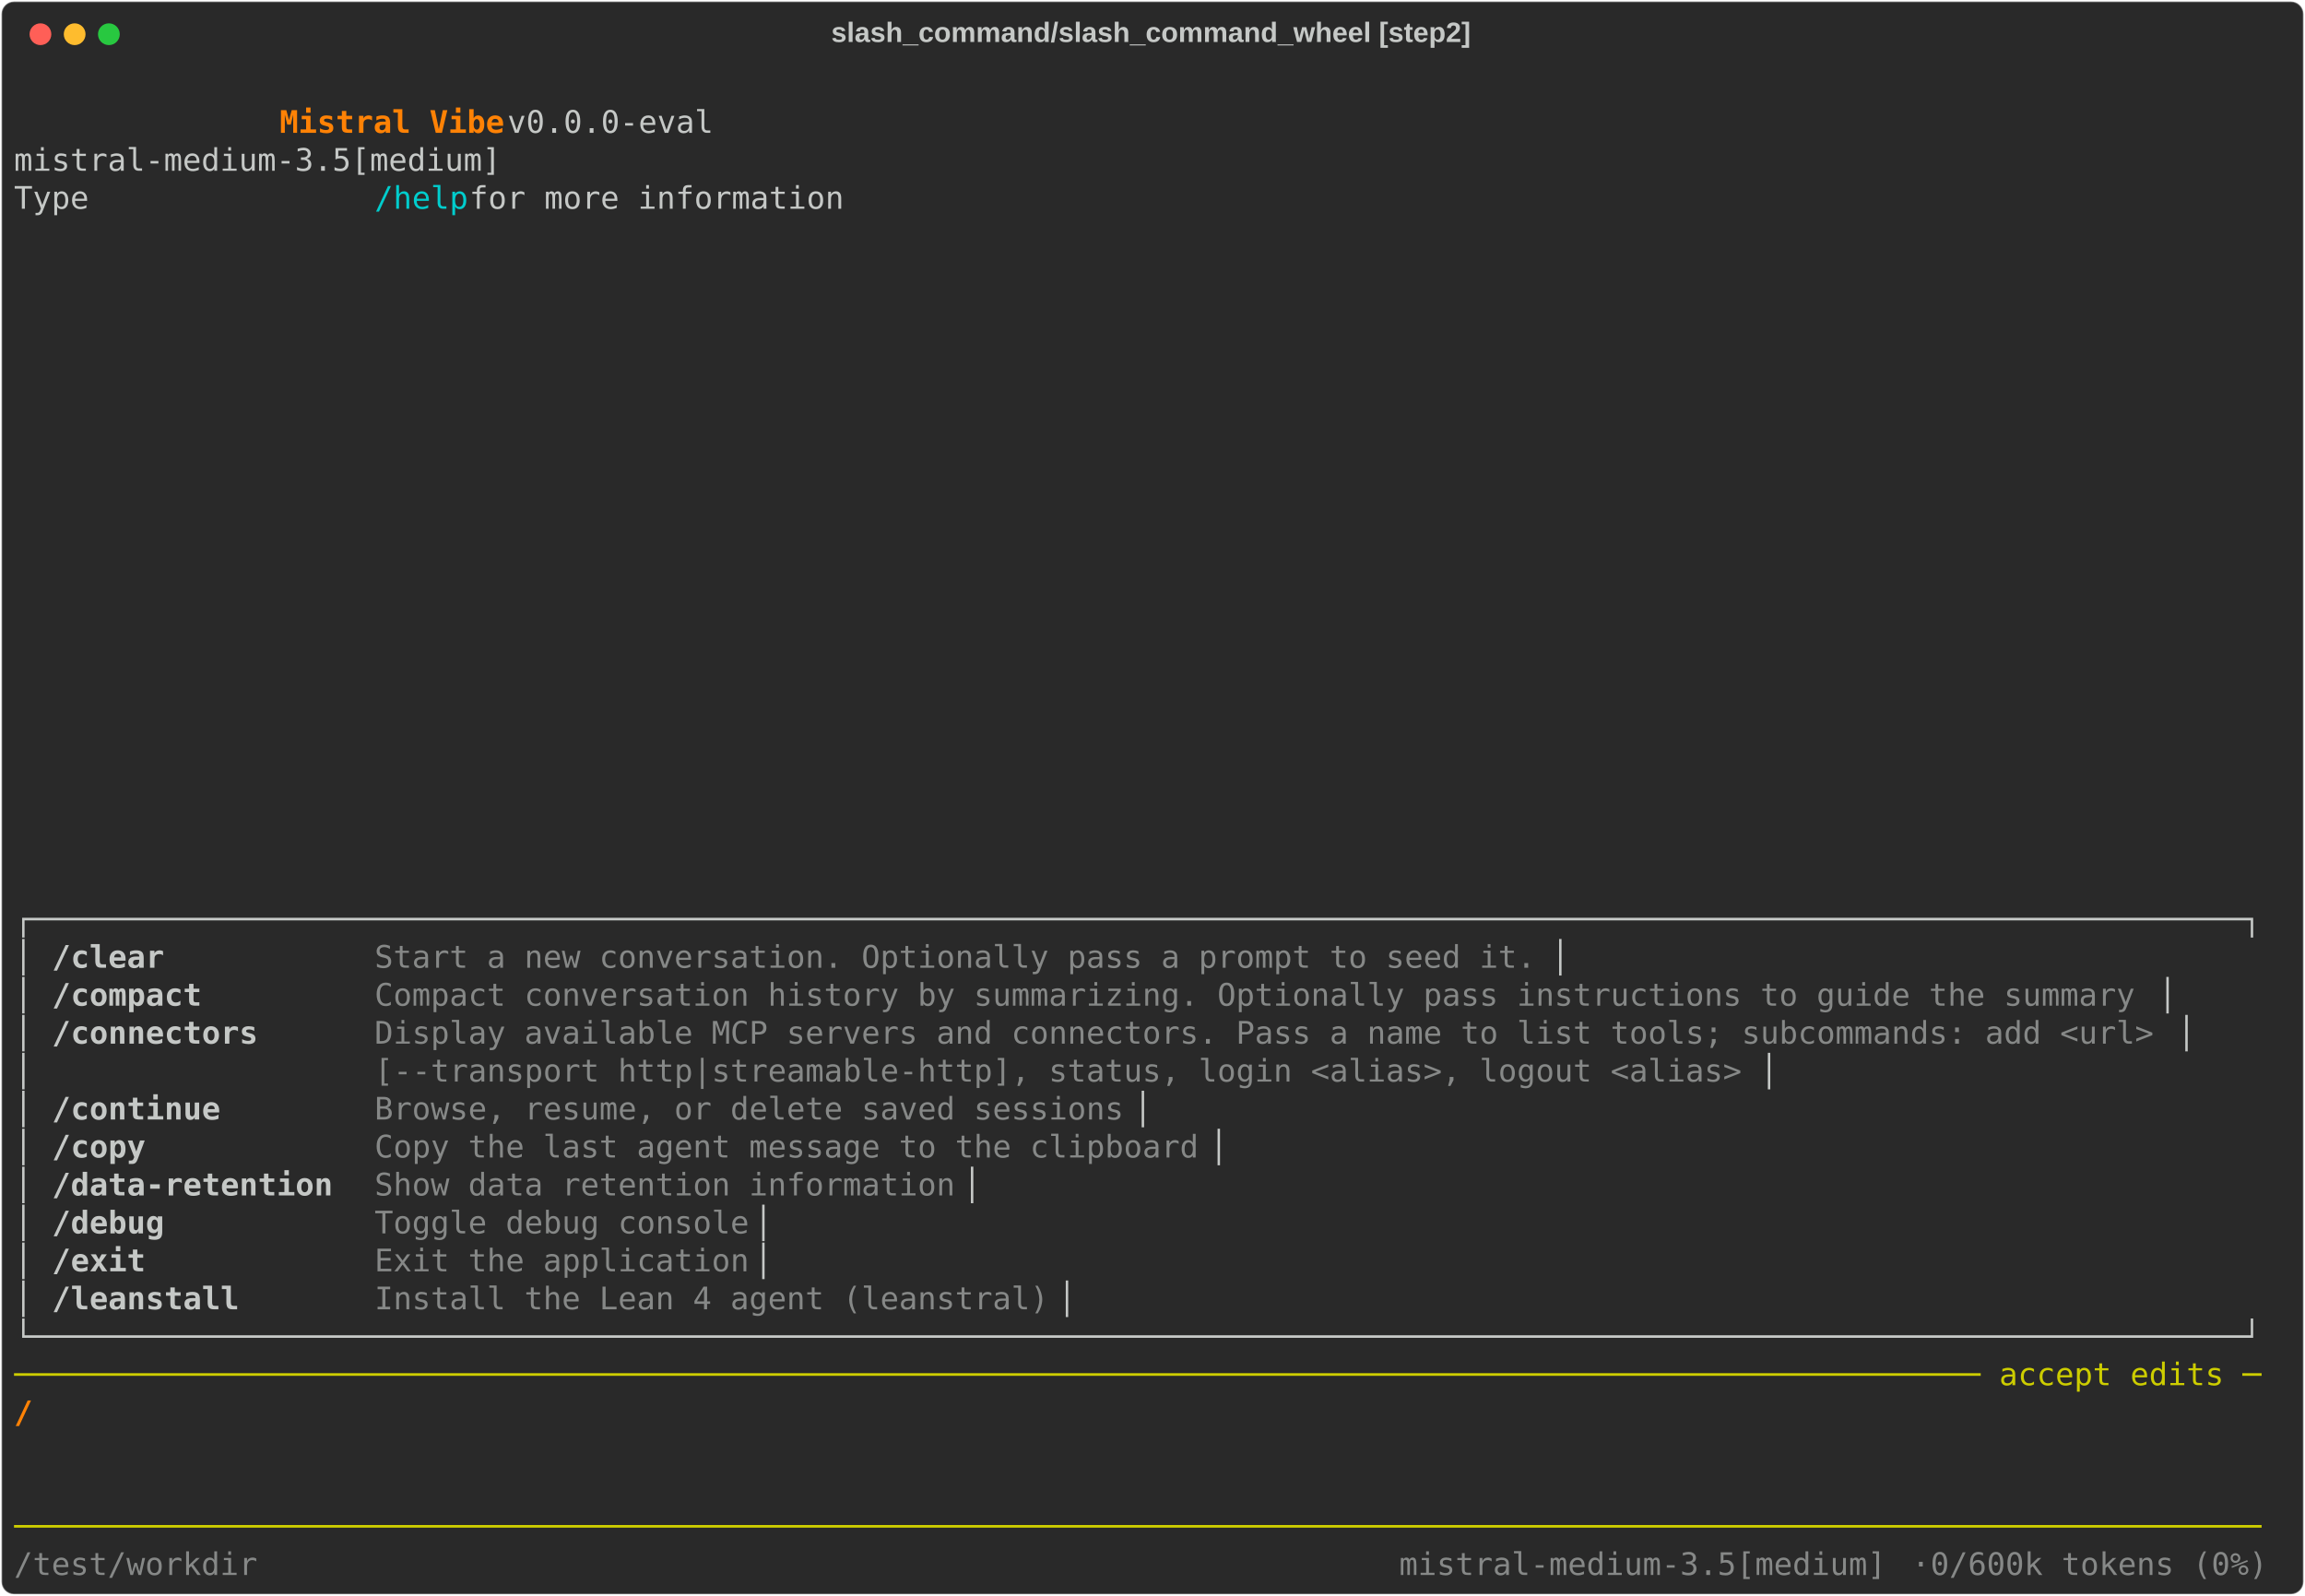
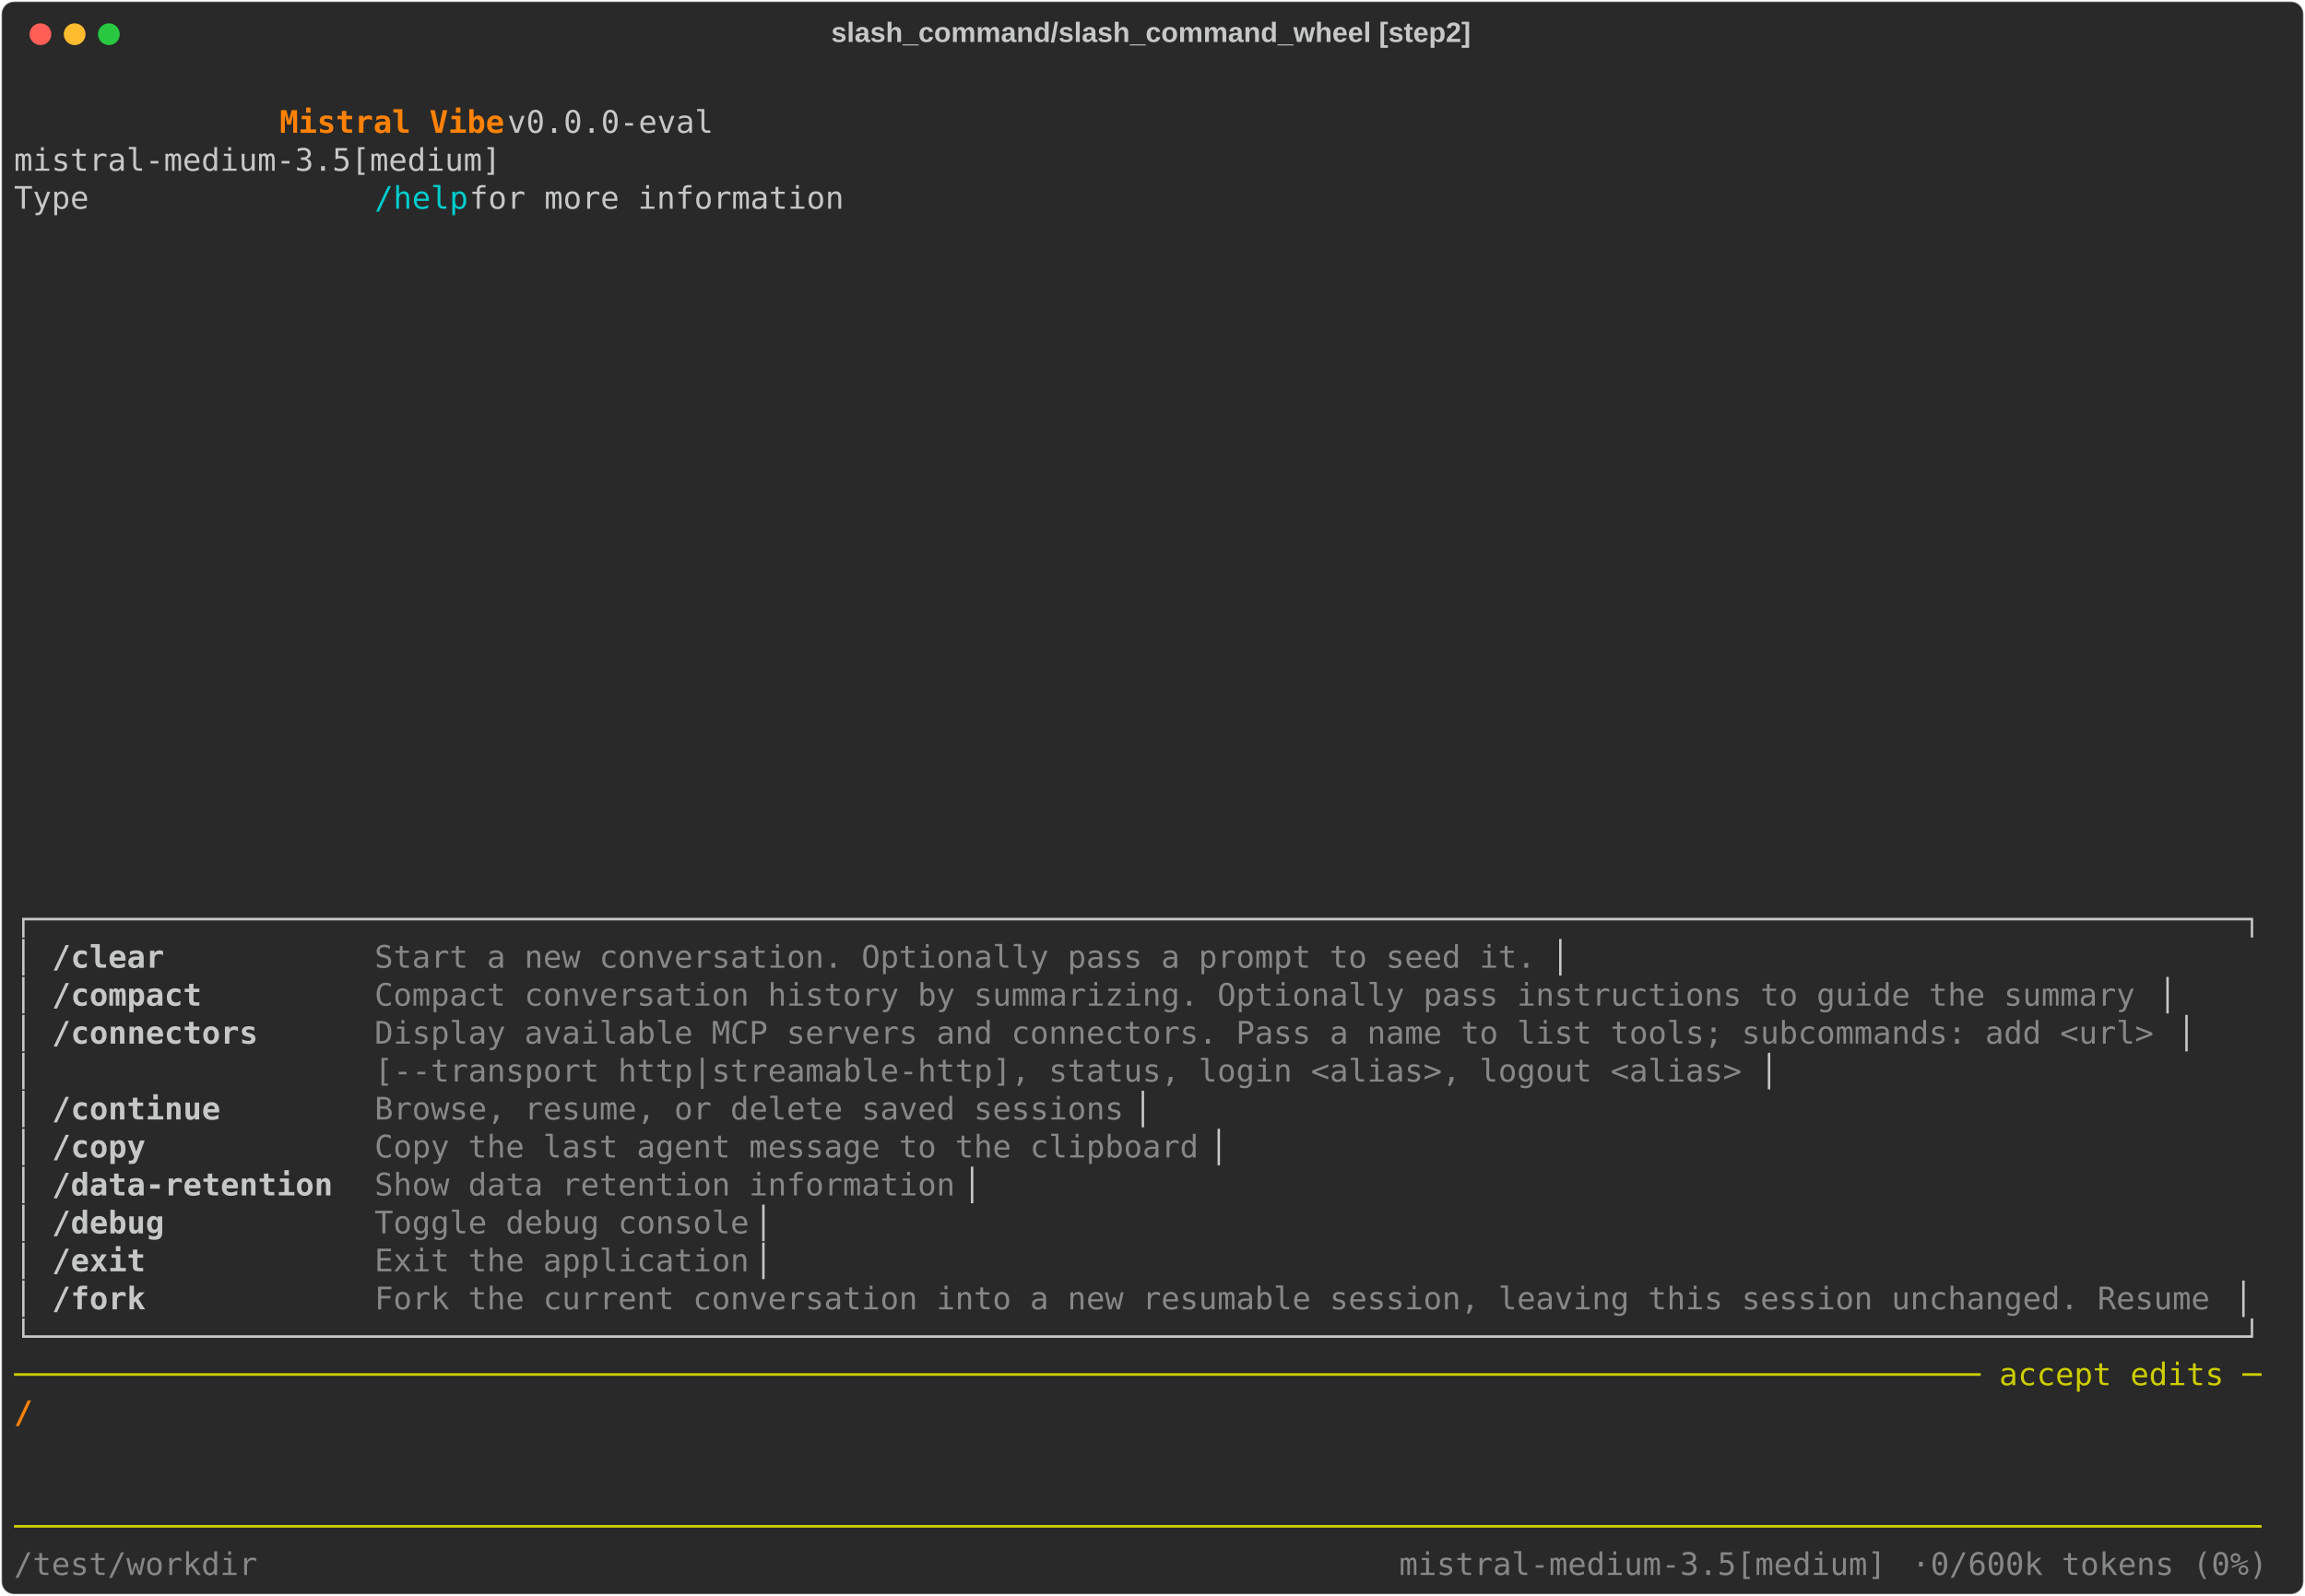
<svg xmlns="http://www.w3.org/2000/svg" class="rich-terminal" viewBox="0 0 1482 1026.0">
  <style>

    @font-face {
        font-family: "Fira Code";
        src: local("FiraCode-Regular"),
                url("https://cdnjs.cloudflare.com/ajax/libs/firacode/6.2.0/woff2/FiraCode-Regular.woff2") format("woff2"),
                url("https://cdnjs.cloudflare.com/ajax/libs/firacode/6.2.0/woff/FiraCode-Regular.woff") format("woff");
        font-style: normal;
        font-weight: 400;
    }
    @font-face {
        font-family: "Fira Code";
        src: local("FiraCode-Bold"),
                url("https://cdnjs.cloudflare.com/ajax/libs/firacode/6.2.0/woff2/FiraCode-Bold.woff2") format("woff2"),
                url("https://cdnjs.cloudflare.com/ajax/libs/firacode/6.2.0/woff/FiraCode-Bold.woff") format("woff");
        font-style: bold;
        font-weight: 700;
    }

    .vibe-matrix {
        font-family: Fira Code, monospace;
        font-size: 20px;
        line-height: 24.4px;
        font-variant-east-asian: full-width;
    }

    .vibe-title {
        font-size: 18px;
        font-weight: bold;
        font-family: arial;
    }

    .vibe-r1 { fill: #c5c8c6 }
.vibe-r2 { fill: #ff8205;font-weight: bold }
.vibe-r3 { fill: #00cdcd }
.vibe-r4 { fill: #c5c8c6;font-weight: bold }
.vibe-r5 { fill: #868887 }
.vibe-r6 { fill: #cdcd00 }
.vibe-r7 { fill: #000000 }
    </style>
  <defs>
    <clipPath id="vibe-clip-terminal">
      <rect x="0" y="0" width="1463.0" height="975.0" />
    </clipPath>
    <clipPath id="vibe-line-0">
      <rect x="0" y="1.5" width="1464" height="24.65" />
    </clipPath>
    <clipPath id="vibe-line-1">
      <rect x="0" y="25.9" width="1464" height="24.65" />
    </clipPath>
    <clipPath id="vibe-line-2">
      <rect x="0" y="50.3" width="1464" height="24.65" />
    </clipPath>
    <clipPath id="vibe-line-3">
      <rect x="0" y="74.7" width="1464" height="24.65" />
    </clipPath>
    <clipPath id="vibe-line-4">
      <rect x="0" y="99.1" width="1464" height="24.65" />
    </clipPath>
    <clipPath id="vibe-line-5">
      <rect x="0" y="123.5" width="1464" height="24.65" />
    </clipPath>
    <clipPath id="vibe-line-6">
      <rect x="0" y="147.9" width="1464" height="24.65" />
    </clipPath>
    <clipPath id="vibe-line-7">
      <rect x="0" y="172.3" width="1464" height="24.65" />
    </clipPath>
    <clipPath id="vibe-line-8">
      <rect x="0" y="196.7" width="1464" height="24.65" />
    </clipPath>
    <clipPath id="vibe-line-9">
      <rect x="0" y="221.1" width="1464" height="24.65" />
    </clipPath>
    <clipPath id="vibe-line-10">
      <rect x="0" y="245.5" width="1464" height="24.65" />
    </clipPath>
    <clipPath id="vibe-line-11">
      <rect x="0" y="269.9" width="1464" height="24.65" />
    </clipPath>
    <clipPath id="vibe-line-12">
      <rect x="0" y="294.3" width="1464" height="24.65" />
    </clipPath>
    <clipPath id="vibe-line-13">
      <rect x="0" y="318.7" width="1464" height="24.65" />
    </clipPath>
    <clipPath id="vibe-line-14">
      <rect x="0" y="343.1" width="1464" height="24.65" />
    </clipPath>
    <clipPath id="vibe-line-15">
      <rect x="0" y="367.5" width="1464" height="24.65" />
    </clipPath>
    <clipPath id="vibe-line-16">
      <rect x="0" y="391.9" width="1464" height="24.65" />
    </clipPath>
    <clipPath id="vibe-line-17">
      <rect x="0" y="416.3" width="1464" height="24.65" />
    </clipPath>
    <clipPath id="vibe-line-18">
      <rect x="0" y="440.7" width="1464" height="24.65" />
    </clipPath>
    <clipPath id="vibe-line-19">
      <rect x="0" y="465.1" width="1464" height="24.65" />
    </clipPath>
    <clipPath id="vibe-line-20">
      <rect x="0" y="489.5" width="1464" height="24.65" />
    </clipPath>
    <clipPath id="vibe-line-21">
      <rect x="0" y="513.9" width="1464" height="24.65" />
    </clipPath>
    <clipPath id="vibe-line-22">
      <rect x="0" y="538.3" width="1464" height="24.65" />
    </clipPath>
    <clipPath id="vibe-line-23">
      <rect x="0" y="562.7" width="1464" height="24.65" />
    </clipPath>
    <clipPath id="vibe-line-24">
      <rect x="0" y="587.1" width="1464" height="24.65" />
    </clipPath>
    <clipPath id="vibe-line-25">
      <rect x="0" y="611.5" width="1464" height="24.65" />
    </clipPath>
    <clipPath id="vibe-line-26">
      <rect x="0" y="635.9" width="1464" height="24.65" />
    </clipPath>
    <clipPath id="vibe-line-27">
      <rect x="0" y="660.3" width="1464" height="24.65" />
    </clipPath>
    <clipPath id="vibe-line-28">
      <rect x="0" y="684.7" width="1464" height="24.65" />
    </clipPath>
    <clipPath id="vibe-line-29">
      <rect x="0" y="709.1" width="1464" height="24.65" />
    </clipPath>
    <clipPath id="vibe-line-30">
      <rect x="0" y="733.5" width="1464" height="24.65" />
    </clipPath>
    <clipPath id="vibe-line-31">
      <rect x="0" y="757.9" width="1464" height="24.65" />
    </clipPath>
    <clipPath id="vibe-line-32">
      <rect x="0" y="782.3" width="1464" height="24.65" />
    </clipPath>
    <clipPath id="vibe-line-33">
      <rect x="0" y="806.7" width="1464" height="24.65" />
    </clipPath>
    <clipPath id="vibe-line-34">
      <rect x="0" y="831.1" width="1464" height="24.65" />
    </clipPath>
    <clipPath id="vibe-line-35">
      <rect x="0" y="855.5" width="1464" height="24.65" />
    </clipPath>
    <clipPath id="vibe-line-36">
      <rect x="0" y="879.9" width="1464" height="24.65" />
    </clipPath>
    <clipPath id="vibe-line-37">
      <rect x="0" y="904.3" width="1464" height="24.65" />
    </clipPath>
    <clipPath id="vibe-line-38">
      <rect x="0" y="928.7" width="1464" height="24.65" />
    </clipPath>
  </defs>
  <rect fill="#292929" stroke="rgba(255,255,255,0.35)" stroke-width="1" x="1" y="1" width="1480" height="1024" rx="8" />
  <text class="vibe-title" fill="#c5c8c6" text-anchor="middle" x="740" y="27">slash_command/slash_command_wheel [step2]</text>
  <g transform="translate(26,22)">
    <circle cx="0" cy="0" r="7" fill="#ff5f57" />
    <circle cx="22" cy="0" r="7" fill="#febc2e" />
    <circle cx="44" cy="0" r="7" fill="#28c840" />
  </g>
  <g transform="translate(9, 41)" clip-path="url(#vibe-clip-terminal)">
    <g class="vibe-matrix">
      <text class="vibe-r1" x="1464" y="20" textLength="12.2" clip-path="url(#vibe-line-0)">
</text>
      <text class="vibe-r2" x="170.8 183 195.2 207.4 219.6 231.8 244 256.2 268.4 280.6 292.8 305" y="44.4" clip-path="url(#vibe-line-1)" style="font-variant-ligatures:none;font-kerning:none">Mistral Vibe</text>
      <text class="vibe-r1" x="317.2 329.4 341.6 353.8 366 378.2 390.4 402.6 414.8 427 439.2 451.4 463.6 475.8 488 500.2 512.4 524.6 536.8 549 561.2 573.4 585.6 597.8 610 622.2 634.4 646.6 658.8 671 683.2 695.4 707.6 719.8 732 744.2 756.4 768.6 780.8 793 805.2 817.4 829.6 841.8 854 866.2 878.4 890.6 902.8 915 927.2 939.4 951.6 963.8 976 988.2 1000.4 1012.6 1024.8 1037 1049.2 1061.4 1073.6 1085.8 1098 1110.2 1122.4 1134.6 1146.8 1159 1171.2 1183.4 1195.6 1207.8 1220 1232.2 1244.4 1256.6 1268.8 1281 1293.2 1305.4 1317.6 1329.8 1342 1354.2 1366.4 1378.6 1390.8 1403 1415.2 1427.4 1439.6 1451.8" y="44.4" clip-path="url(#vibe-line-1)" style="font-variant-ligatures:none;font-kerning:none"> v0.0.0-eval                                                                                  </text>
      <text class="vibe-r1" x="1464" y="44.4" textLength="12.2" clip-path="url(#vibe-line-1)">
</text>
      <text class="vibe-r1" x="0 12.2 24.4 36.6 48.8 61 73.2 85.4 97.6 109.8 122 134.2 146.4 158.6 170.8 183 195.2 207.4 219.6 231.8 244 256.2 268.4 280.6 292.8 305 317.2 329.4 341.6 353.8 366 378.2 390.4 402.6 414.8 427 439.2 451.4 463.6 475.8 488 500.2 512.4 524.6 536.8 549 561.2 573.4 585.6 597.8 610 622.2 634.4 646.6 658.8 671 683.2 695.4 707.6 719.8 732 744.2 756.4 768.6 780.8 793 805.2 817.4 829.6 841.8 854 866.2 878.4 890.6 902.8 915 927.2 939.4 951.6 963.8 976 988.2 1000.4 1012.6 1024.8 1037 1049.2 1061.4 1073.6 1085.8 1098 1110.2 1122.4 1134.6 1146.8 1159 1171.2 1183.4 1195.6 1207.8 1220 1232.2 1244.4 1256.6 1268.8 1281 1293.2 1305.4 1317.6 1329.8 1342 1354.2 1366.4 1378.6 1390.8 1403 1415.2 1427.4 1439.6 1451.8" y="68.8" clip-path="url(#vibe-line-2)" style="font-variant-ligatures:none;font-kerning:none">              mistral-medium-3.5[medium]                                                                                </text>
      <text class="vibe-r1" x="1464" y="68.8" textLength="12.2" clip-path="url(#vibe-line-2)">
</text>
      <text class="vibe-r1" x="0 12.2 24.4 36.6 48.8 61 73.2 85.4 97.6 109.8 122 134.2 146.4 158.6 170.8 183 195.2 207.4 219.6" y="93.2" clip-path="url(#vibe-line-3)" style="font-variant-ligatures:none;font-kerning:none">              Type </text>
      <text class="vibe-r3" x="231.8 244 256.2 268.4 280.6" y="93.2" clip-path="url(#vibe-line-3)" style="font-variant-ligatures:none;font-kerning:none">/help</text>
      <text class="vibe-r1" x="292.8 305 317.2 329.4 341.6 353.8 366 378.2 390.4 402.6 414.8 427 439.2 451.4 463.6 475.8 488 500.2 512.4 524.6 536.8 549 561.2 573.4 585.6 597.8 610 622.2 634.4 646.6 658.8 671 683.2 695.4 707.6 719.8 732 744.2 756.4 768.6 780.8 793 805.2 817.4 829.6 841.8 854 866.2 878.4 890.6 902.8 915 927.2 939.4 951.6 963.8 976 988.2 1000.4 1012.6 1024.8 1037 1049.2 1061.4 1073.6 1085.8 1098 1110.2 1122.4 1134.6 1146.8 1159 1171.2 1183.4 1195.6 1207.8 1220 1232.2 1244.4 1256.6 1268.8 1281 1293.2 1305.4 1317.6 1329.8 1342 1354.2 1366.4 1378.6 1390.8 1403 1415.2 1427.4 1439.6 1451.8" y="93.2" clip-path="url(#vibe-line-3)" style="font-variant-ligatures:none;font-kerning:none"> for more information                                                                           </text>
      <text class="vibe-r1" x="1464" y="93.2" textLength="12.2" clip-path="url(#vibe-line-3)">
</text>
      <text class="vibe-r1" x="1464" y="117.6" textLength="12.2" clip-path="url(#vibe-line-4)">
</text>
      <text class="vibe-r1" x="1464" y="142" textLength="12.2" clip-path="url(#vibe-line-5)">
</text>
      <text class="vibe-r1" x="1464" y="166.4" textLength="12.2" clip-path="url(#vibe-line-6)">
</text>
      <text class="vibe-r1" x="1464" y="190.8" textLength="12.2" clip-path="url(#vibe-line-7)">
</text>
      <text class="vibe-r1" x="1464" y="215.2" textLength="12.2" clip-path="url(#vibe-line-8)">
</text>
      <text class="vibe-r1" x="1464" y="239.6" textLength="12.2" clip-path="url(#vibe-line-9)">
</text>
      <text class="vibe-r1" x="1464" y="264" textLength="12.2" clip-path="url(#vibe-line-10)">
</text>
      <text class="vibe-r1" x="1464" y="288.4" textLength="12.2" clip-path="url(#vibe-line-11)">
</text>
      <text class="vibe-r1" x="1464" y="312.8" textLength="12.2" clip-path="url(#vibe-line-12)">
</text>
      <text class="vibe-r1" x="1464" y="337.2" textLength="12.2" clip-path="url(#vibe-line-13)">
</text>
      <text class="vibe-r1" x="1464" y="361.6" textLength="12.2" clip-path="url(#vibe-line-14)">
</text>
      <text class="vibe-r1" x="1464" y="386" textLength="12.2" clip-path="url(#vibe-line-15)">
</text>
      <text class="vibe-r1" x="1464" y="410.4" textLength="12.2" clip-path="url(#vibe-line-16)">
</text>
      <text class="vibe-r1" x="1464" y="434.8" textLength="12.2" clip-path="url(#vibe-line-17)">
</text>
      <text class="vibe-r1" x="1464" y="459.2" textLength="12.2" clip-path="url(#vibe-line-18)">
</text>
      <text class="vibe-r1" x="1464" y="483.6" textLength="12.2" clip-path="url(#vibe-line-19)">
</text>
      <text class="vibe-r1" x="1464" y="508" textLength="12.2" clip-path="url(#vibe-line-20)">
</text>
      <text class="vibe-r1" x="1464" y="532.4" textLength="12.2" clip-path="url(#vibe-line-21)">
</text>
      <text class="vibe-r1" x="0 12.2 24.4 36.6 48.8 61 73.2 85.4 97.6 109.8 122 134.2 146.4 158.6 170.8 183 195.2 207.4 219.6 231.8 244 256.2 268.4 280.6 292.8 305 317.2 329.4 341.6 353.8 366 378.2 390.4 402.6 414.8 427 439.2 451.4 463.6 475.8 488 500.2 512.4 524.6 536.8 549 561.2 573.4 585.6 597.8 610 622.2 634.4 646.6 658.8 671 683.2 695.4 707.6 719.8 732 744.2 756.4 768.6 780.8 793 805.2 817.4 829.6 841.8 854 866.2 878.4 890.6 902.8 915 927.2 939.4 951.6 963.8 976 988.2 1000.4 1012.6 1024.8 1037 1049.2 1061.4 1073.6 1085.8 1098 1110.2 1122.4 1134.6 1146.8 1159 1171.2 1183.4 1195.6 1207.8 1220 1232.2 1244.4 1256.6 1268.8 1281 1293.2 1305.4 1317.6 1329.8 1342 1354.2 1366.4 1378.6 1390.8 1403 1415.2 1427.4 1439.6 1451.8" y="556.8" clip-path="url(#vibe-line-22)" style="font-variant-ligatures:none;font-kerning:none">┌──────────────────────────────────────────────────────────────────────────────────────────────────────────────────────┐</text>
      <text class="vibe-r1" x="1464" y="556.8" textLength="12.2" clip-path="url(#vibe-line-22)">
</text>
      <text class="vibe-r1" x="0 12.2" y="581.2" clip-path="url(#vibe-line-23)" style="font-variant-ligatures:none;font-kerning:none">│ </text>
      <text class="vibe-r4" x="24.4 36.6 48.8 61 73.2 85.4" y="581.2" clip-path="url(#vibe-line-23)" style="font-variant-ligatures:none;font-kerning:none">/clear</text>
      <text class="vibe-r5" x="231.8 244 256.2 268.4 280.6 292.8 305 317.2 329.4 341.6 353.8 366 378.2 390.4 402.6 414.8 427 439.2 451.4 463.6 475.8 488 500.2 512.4 524.6 536.8 549 561.2 573.4 585.6 597.8 610 622.2 634.4 646.6 658.8 671 683.2 695.4 707.6 719.8 732 744.2 756.4 768.6 780.8 793 805.2 817.4 829.6 841.8 854 866.2 878.4 890.6 902.8 915 927.2 939.4 951.6 963.8 976" y="581.2" clip-path="url(#vibe-line-23)" style="font-variant-ligatures:none;font-kerning:none">Start a new conversation. Optionally pass a prompt to seed it.</text>
      <text class="vibe-r1" x="988.2 1000.4 1012.6 1024.8 1037 1049.2 1061.4 1073.6 1085.8 1098 1110.2 1122.4 1134.6 1146.8 1159 1171.2 1183.4 1195.6 1207.8 1220 1232.2 1244.4 1256.6 1268.8 1281 1293.2 1305.4 1317.6 1329.8 1342 1354.2 1366.4 1378.6 1390.8 1403 1415.2 1427.4 1439.6 1451.8" y="581.2" clip-path="url(#vibe-line-23)" style="font-variant-ligatures:none;font-kerning:none">                                      │</text>
      <text class="vibe-r1" x="1464" y="581.2" textLength="12.2" clip-path="url(#vibe-line-23)">
</text>
      <text class="vibe-r1" x="0 12.2" y="605.6" clip-path="url(#vibe-line-24)" style="font-variant-ligatures:none;font-kerning:none">│ </text>
      <text class="vibe-r4" x="24.4 36.6 48.8 61 73.2 85.4 97.6 109.8" y="605.6" clip-path="url(#vibe-line-24)" style="font-variant-ligatures:none;font-kerning:none">/compact</text>
      <text class="vibe-r5" x="231.8 244 256.2 268.4 280.6 292.8 305 317.2 329.4 341.6 353.8 366 378.2 390.4 402.6 414.8 427 439.2 451.4 463.6 475.8 488 500.2 512.4 524.6 536.8 549 561.2 573.4 585.6 597.8 610 622.2 634.4 646.6 658.8 671 683.2 695.4 707.6 719.8 732 744.2 756.4 768.6 780.8 793 805.2 817.4 829.6 841.8 854 866.2 878.4 890.6 902.8 915 927.2 939.4 951.6 963.8 976 988.2 1000.4 1012.6 1024.8 1037 1049.2 1061.4 1073.6 1085.8 1098 1110.2 1122.4 1134.6 1146.8 1159 1171.2 1183.4 1195.6 1207.8 1220 1232.2 1244.4 1256.6 1268.8 1281 1293.2 1305.4 1317.6 1329.8 1342 1354.2 1366.4" y="605.6" clip-path="url(#vibe-line-24)" style="font-variant-ligatures:none;font-kerning:none">Compact conversation history by summarizing. Optionally pass instructions to guide the summary</text>
      <text class="vibe-r1" x="1378.6 1390.8 1403 1415.2 1427.4 1439.6 1451.8" y="605.6" clip-path="url(#vibe-line-24)" style="font-variant-ligatures:none;font-kerning:none">      │</text>
      <text class="vibe-r1" x="1464" y="605.6" textLength="12.2" clip-path="url(#vibe-line-24)">
</text>
      <text class="vibe-r1" x="0 12.2" y="630" clip-path="url(#vibe-line-25)" style="font-variant-ligatures:none;font-kerning:none">│ </text>
      <text class="vibe-r4" x="24.4 36.6 48.8 61 73.2 85.4 97.6 109.8 122 134.2 146.4" y="630" clip-path="url(#vibe-line-25)" style="font-variant-ligatures:none;font-kerning:none">/connectors</text>
      <text class="vibe-r5" x="231.8 244 256.2 268.4 280.6 292.8 305 317.2 329.4 341.6 353.8 366 378.2 390.4 402.6 414.8 427 439.2 451.4 463.6 475.8 488 500.2 512.4 524.6 536.8 549 561.2 573.4 585.6 597.8 610 622.2 634.4 646.6 658.8 671 683.2 695.4 707.6 719.8 732 744.2 756.4 768.6 780.8 793 805.2 817.4 829.6 841.8 854 866.2 878.4 890.6 902.8 915 927.2 939.4 951.6 963.8 976 988.2 1000.4 1012.6 1024.8 1037 1049.2 1061.4 1073.6 1085.8 1098 1110.2 1122.4 1134.6 1146.8 1159 1171.2 1183.4 1195.6 1207.8 1220 1232.2 1244.4 1256.6 1268.8 1281 1293.2 1305.4 1317.6 1329.8 1342 1354.2 1366.4 1378.6" y="630" clip-path="url(#vibe-line-25)" style="font-variant-ligatures:none;font-kerning:none">Display available MCP servers and connectors. Pass a name to list tools; subcommands: add &lt;url&gt;</text>
      <text class="vibe-r1" x="1390.8 1403 1415.2 1427.4 1439.6 1451.8" y="630" clip-path="url(#vibe-line-25)" style="font-variant-ligatures:none;font-kerning:none">     │</text>
      <text class="vibe-r1" x="1464" y="630" textLength="12.2" clip-path="url(#vibe-line-25)">
</text>
      <text class="vibe-r1" x="0 12.2 24.4 36.6 48.8 61 73.2 85.4 97.6 109.8 122 134.2 146.4 158.6 170.8 183 195.2 207.4 219.6" y="654.4" clip-path="url(#vibe-line-26)" style="font-variant-ligatures:none;font-kerning:none">│                  </text>
      <text class="vibe-r5" x="231.8 244 256.2 268.4 280.6 292.8 305 317.2 329.4 341.6 353.8 366 378.2 390.4 402.6 414.8 427 439.2 451.4 463.6 475.8 488 500.2 512.4 524.6 536.8 549 561.2 573.4 585.6 597.8 610 622.2 634.4 646.6 658.8 671 683.2 695.4 707.6 719.8 732 744.2 756.4 768.6 780.8 793 805.2 817.4 829.6 841.8 854 866.2 878.4 890.6 902.8 915 927.2 939.4 951.6 963.8 976 988.2 1000.4 1012.6 1024.8 1037 1049.2 1061.4 1073.6 1085.8 1098 1110.2" y="654.4" clip-path="url(#vibe-line-26)" style="font-variant-ligatures:none;font-kerning:none">[--transport http|streamable-http], status, login &lt;alias&gt;, logout &lt;alias&gt;</text>
      <text class="vibe-r1" x="1122.4 1134.6 1146.8 1159 1171.2 1183.4 1195.6 1207.8 1220 1232.2 1244.4 1256.6 1268.8 1281 1293.2 1305.4 1317.6 1329.8 1342 1354.2 1366.4 1378.6 1390.8 1403 1415.2 1427.4 1439.6 1451.8" y="654.4" clip-path="url(#vibe-line-26)" style="font-variant-ligatures:none;font-kerning:none">                           │</text>
      <text class="vibe-r1" x="1464" y="654.4" textLength="12.2" clip-path="url(#vibe-line-26)">
</text>
      <text class="vibe-r1" x="0 12.2" y="678.8" clip-path="url(#vibe-line-27)" style="font-variant-ligatures:none;font-kerning:none">│ </text>
      <text class="vibe-r4" x="24.4 36.6 48.8 61 73.2 85.4 97.6 109.8 122" y="678.8" clip-path="url(#vibe-line-27)" style="font-variant-ligatures:none;font-kerning:none">/continue</text>
      <text class="vibe-r5" x="231.8 244 256.2 268.4 280.6 292.8 305 317.2 329.4 341.6 353.8 366 378.2 390.4 402.6 414.8 427 439.2 451.4 463.6 475.8 488 500.2 512.4 524.6 536.8 549 561.2 573.4 585.6 597.8 610 622.2 634.4 646.6 658.8 671 683.2 695.4 707.6" y="678.8" clip-path="url(#vibe-line-27)" style="font-variant-ligatures:none;font-kerning:none">Browse, resume, or delete saved sessions</text>
      <text class="vibe-r1" x="719.8 732 744.2 756.4 768.6 780.8 793 805.2 817.4 829.6 841.8 854 866.2 878.4 890.6 902.8 915 927.2 939.4 951.6 963.8 976 988.2 1000.4 1012.6 1024.8 1037 1049.2 1061.4 1073.6 1085.8 1098 1110.2 1122.4 1134.6 1146.8 1159 1171.2 1183.4 1195.6 1207.8 1220 1232.2 1244.4 1256.6 1268.8 1281 1293.2 1305.4 1317.6 1329.8 1342 1354.2 1366.4 1378.6 1390.8 1403 1415.2 1427.4 1439.6 1451.8" y="678.8" clip-path="url(#vibe-line-27)" style="font-variant-ligatures:none;font-kerning:none">                                                            │</text>
      <text class="vibe-r1" x="1464" y="678.8" textLength="12.2" clip-path="url(#vibe-line-27)">
</text>
      <text class="vibe-r1" x="0 12.2" y="703.2" clip-path="url(#vibe-line-28)" style="font-variant-ligatures:none;font-kerning:none">│ </text>
      <text class="vibe-r4" x="24.4 36.6 48.8 61 73.2" y="703.2" clip-path="url(#vibe-line-28)" style="font-variant-ligatures:none;font-kerning:none">/copy</text>
      <text class="vibe-r5" x="231.8 244 256.2 268.4 280.6 292.8 305 317.2 329.4 341.6 353.8 366 378.2 390.4 402.6 414.8 427 439.2 451.4 463.6 475.8 488 500.2 512.4 524.6 536.8 549 561.2 573.4 585.6 597.8 610 622.2 634.4 646.6 658.8 671 683.2 695.4 707.6 719.8 732 744.2 756.4" y="703.2" clip-path="url(#vibe-line-28)" style="font-variant-ligatures:none;font-kerning:none">Copy the last agent message to the clipboard</text>
      <text class="vibe-r1" x="768.6 780.8 793 805.2 817.4 829.6 841.8 854 866.2 878.4 890.6 902.8 915 927.2 939.4 951.6 963.8 976 988.2 1000.4 1012.6 1024.8 1037 1049.2 1061.4 1073.6 1085.8 1098 1110.2 1122.4 1134.6 1146.8 1159 1171.2 1183.4 1195.6 1207.8 1220 1232.2 1244.4 1256.6 1268.8 1281 1293.2 1305.4 1317.6 1329.8 1342 1354.2 1366.4 1378.6 1390.8 1403 1415.2 1427.4 1439.6 1451.8" y="703.2" clip-path="url(#vibe-line-28)" style="font-variant-ligatures:none;font-kerning:none">                                                        │</text>
      <text class="vibe-r1" x="1464" y="703.2" textLength="12.2" clip-path="url(#vibe-line-28)">
</text>
      <text class="vibe-r1" x="0 12.2" y="727.6" clip-path="url(#vibe-line-29)" style="font-variant-ligatures:none;font-kerning:none">│ </text>
      <text class="vibe-r4" x="24.4 36.6 48.8 61 73.2 85.4 97.6 109.8 122 134.2 146.4 158.6 170.8 183 195.2" y="727.6" clip-path="url(#vibe-line-29)" style="font-variant-ligatures:none;font-kerning:none">/data-retention</text>
      <text class="vibe-r5" x="231.8 244 256.2 268.4 280.6 292.8 305 317.2 329.4 341.6 353.8 366 378.2 390.4 402.6 414.8 427 439.2 451.4 463.6 475.8 488 500.2 512.4 524.6 536.8 549 561.2 573.4 585.6 597.8" y="727.6" clip-path="url(#vibe-line-29)" style="font-variant-ligatures:none;font-kerning:none">Show data retention information</text>
      <text class="vibe-r1" x="610 622.2 634.4 646.6 658.8 671 683.2 695.4 707.6 719.8 732 744.2 756.4 768.6 780.8 793 805.2 817.4 829.6 841.8 854 866.2 878.4 890.6 902.8 915 927.2 939.4 951.6 963.8 976 988.2 1000.4 1012.6 1024.8 1037 1049.2 1061.4 1073.6 1085.8 1098 1110.2 1122.4 1134.6 1146.8 1159 1171.2 1183.4 1195.6 1207.8 1220 1232.2 1244.4 1256.6 1268.8 1281 1293.2 1305.4 1317.6 1329.8 1342 1354.2 1366.4 1378.6 1390.8 1403 1415.2 1427.4 1439.6 1451.8" y="727.6" clip-path="url(#vibe-line-29)" style="font-variant-ligatures:none;font-kerning:none">                                                                     │</text>
      <text class="vibe-r1" x="1464" y="727.6" textLength="12.2" clip-path="url(#vibe-line-29)">
</text>
      <text class="vibe-r1" x="0 12.2" y="752" clip-path="url(#vibe-line-30)" style="font-variant-ligatures:none;font-kerning:none">│ </text>
      <text class="vibe-r4" x="24.4 36.6 48.8 61 73.2 85.4" y="752" clip-path="url(#vibe-line-30)" style="font-variant-ligatures:none;font-kerning:none">/debug</text>
      <text class="vibe-r5" x="231.8 244 256.2 268.4 280.6 292.8 305 317.2 329.4 341.6 353.8 366 378.2 390.4 402.6 414.8 427 439.2 451.4 463.6" y="752" clip-path="url(#vibe-line-30)" style="font-variant-ligatures:none;font-kerning:none">Toggle debug console</text>
      <text class="vibe-r1" x="475.8 488 500.2 512.4 524.6 536.8 549 561.2 573.4 585.6 597.8 610 622.2 634.4 646.6 658.8 671 683.2 695.4 707.6 719.8 732 744.2 756.4 768.6 780.8 793 805.2 817.4 829.6 841.8 854 866.2 878.4 890.6 902.8 915 927.2 939.4 951.6 963.8 976 988.2 1000.4 1012.6 1024.8 1037 1049.2 1061.4 1073.6 1085.8 1098 1110.2 1122.4 1134.6 1146.8 1159 1171.2 1183.4 1195.6 1207.8 1220 1232.2 1244.4 1256.6 1268.8 1281 1293.2 1305.4 1317.6 1329.8 1342 1354.2 1366.4 1378.6 1390.8 1403 1415.2 1427.4 1439.6 1451.8" y="752" clip-path="url(#vibe-line-30)" style="font-variant-ligatures:none;font-kerning:none">                                                                                │</text>
      <text class="vibe-r1" x="1464" y="752" textLength="12.2" clip-path="url(#vibe-line-30)">
</text>
      <text class="vibe-r1" x="0 12.2" y="776.4" clip-path="url(#vibe-line-31)" style="font-variant-ligatures:none;font-kerning:none">│ </text>
      <text class="vibe-r4" x="24.4 36.6 48.8 61 73.2" y="776.4" clip-path="url(#vibe-line-31)" style="font-variant-ligatures:none;font-kerning:none">/exit</text>
      <text class="vibe-r5" x="231.8 244 256.2 268.4 280.6 292.8 305 317.2 329.4 341.6 353.8 366 378.2 390.4 402.6 414.8 427 439.2 451.4 463.6" y="776.4" clip-path="url(#vibe-line-31)" style="font-variant-ligatures:none;font-kerning:none">Exit the application</text>
      <text class="vibe-r1" x="475.8 488 500.2 512.4 524.6 536.8 549 561.2 573.4 585.6 597.8 610 622.2 634.4 646.6 658.8 671 683.2 695.4 707.6 719.8 732 744.2 756.4 768.6 780.8 793 805.2 817.4 829.6 841.8 854 866.2 878.4 890.6 902.8 915 927.2 939.4 951.6 963.8 976 988.2 1000.4 1012.6 1024.8 1037 1049.2 1061.4 1073.6 1085.8 1098 1110.2 1122.4 1134.6 1146.8 1159 1171.2 1183.4 1195.6 1207.8 1220 1232.2 1244.4 1256.6 1268.8 1281 1293.2 1305.4 1317.6 1329.8 1342 1354.2 1366.4 1378.6 1390.8 1403 1415.2 1427.4 1439.6 1451.8" y="776.4" clip-path="url(#vibe-line-31)" style="font-variant-ligatures:none;font-kerning:none">                                                                                │</text>
      <text class="vibe-r1" x="1464" y="776.4" textLength="12.2" clip-path="url(#vibe-line-31)">
</text>
      <text class="vibe-r1" x="0 12.2" y="800.8" clip-path="url(#vibe-line-32)" style="font-variant-ligatures:none;font-kerning:none">│ </text>
-       <text class="vibe-r4" x="24.4 36.6 48.8 61 73.2 85.4 97.6 109.8 122 134.2" y="800.8" clip-path="url(#vibe-line-32)" style="font-variant-ligatures:none;font-kerning:none">/leanstall</text>
-       <text class="vibe-r5" x="231.8 244 256.2 268.4 280.6 292.8 305 317.2 329.4 341.6 353.8 366 378.2 390.4 402.6 414.8 427 439.2 451.4 463.6 475.8 488 500.2 512.4 524.6 536.8 549 561.2 573.4 585.6 597.8 610 622.2 634.4 646.6 658.8" y="800.8" clip-path="url(#vibe-line-32)" style="font-variant-ligatures:none;font-kerning:none">Install the Lean 4 agent (leanstral)</text>
-       <text class="vibe-r1" x="671 683.2 695.4 707.6 719.8 732 744.2 756.4 768.6 780.8 793 805.2 817.4 829.6 841.8 854 866.2 878.4 890.6 902.8 915 927.2 939.4 951.6 963.8 976 988.2 1000.4 1012.6 1024.8 1037 1049.2 1061.4 1073.6 1085.8 1098 1110.2 1122.4 1134.6 1146.8 1159 1171.2 1183.4 1195.6 1207.8 1220 1232.2 1244.4 1256.6 1268.8 1281 1293.2 1305.4 1317.6 1329.8 1342 1354.2 1366.4 1378.6 1390.8 1403 1415.2 1427.4 1439.6 1451.8" y="800.8" clip-path="url(#vibe-line-32)" style="font-variant-ligatures:none;font-kerning:none">                                                                │</text>
+       <text class="vibe-r4" x="24.4 36.6 48.8 61 73.2" y="800.8" clip-path="url(#vibe-line-32)" style="font-variant-ligatures:none;font-kerning:none">/fork</text>
+       <text class="vibe-r5" x="231.8 244 256.2 268.4 280.6 292.8 305 317.2 329.4 341.6 353.8 366 378.2 390.4 402.6 414.8 427 439.2 451.4 463.6 475.8 488 500.2 512.4 524.6 536.8 549 561.2 573.4 585.6 597.8 610 622.2 634.4 646.6 658.8 671 683.2 695.4 707.6 719.8 732 744.2 756.4 768.6 780.8 793 805.2 817.4 829.6 841.8 854 866.2 878.4 890.6 902.8 915 927.2 939.4 951.6 963.8 976 988.2 1000.4 1012.6 1024.8 1037 1049.2 1061.4 1073.6 1085.8 1098 1110.2 1122.4 1134.6 1146.8 1159 1171.2 1183.4 1195.6 1207.8 1220 1232.2 1244.4 1256.6 1268.8 1281 1293.2 1305.4 1317.6 1329.8 1342 1354.2 1366.4 1378.6 1390.8 1403 1415.2" y="800.8" clip-path="url(#vibe-line-32)" style="font-variant-ligatures:none;font-kerning:none">Fork the current conversation into a new resumable session, leaving this session unchanged. Resume</text>
+       <text class="vibe-r1" x="1427.4 1439.6 1451.8" y="800.8" clip-path="url(#vibe-line-32)" style="font-variant-ligatures:none;font-kerning:none">  │</text>
      <text class="vibe-r1" x="1464" y="800.8" textLength="12.2" clip-path="url(#vibe-line-32)">
</text>
      <text class="vibe-r1" x="0 12.2 24.4 36.6 48.8 61 73.2 85.4 97.6 109.8 122 134.2 146.4 158.6 170.8 183 195.2 207.4 219.6 231.8 244 256.2 268.4 280.6 292.8 305 317.2 329.4 341.6 353.8 366 378.2 390.4 402.6 414.8 427 439.2 451.4 463.6 475.8 488 500.2 512.4 524.6 536.8 549 561.2 573.4 585.6 597.8 610 622.2 634.4 646.6 658.8 671 683.2 695.4 707.6 719.8 732 744.2 756.4 768.6 780.8 793 805.2 817.4 829.6 841.8 854 866.2 878.4 890.6 902.8 915 927.2 939.4 951.6 963.8 976 988.2 1000.4 1012.6 1024.8 1037 1049.2 1061.4 1073.6 1085.8 1098 1110.2 1122.4 1134.6 1146.8 1159 1171.2 1183.4 1195.6 1207.8 1220 1232.2 1244.4 1256.6 1268.8 1281 1293.2 1305.4 1317.6 1329.8 1342 1354.2 1366.4 1378.6 1390.8 1403 1415.2 1427.4 1439.6 1451.8" y="825.2" clip-path="url(#vibe-line-33)" style="font-variant-ligatures:none;font-kerning:none">└──────────────────────────────────────────────────────────────────────────────────────────────────────────────────────┘</text>
      <text class="vibe-r1" x="1464" y="825.2" textLength="12.2" clip-path="url(#vibe-line-33)">
</text>
      <text class="vibe-r6" x="0 12.2 24.4 36.6 48.8 61 73.2 85.4 97.6 109.8 122 134.2 146.4 158.6 170.8 183 195.2 207.4 219.6 231.8 244 256.2 268.4 280.6 292.8 305 317.2 329.4 341.6 353.8 366 378.2 390.4 402.6 414.8 427 439.2 451.4 463.6 475.8 488 500.2 512.4 524.6 536.8 549 561.2 573.4 585.6 597.8 610 622.2 634.4 646.6 658.8 671 683.2 695.4 707.6 719.8 732 744.2 756.4 768.6 780.8 793 805.2 817.4 829.6 841.8 854 866.2 878.4 890.6 902.8 915 927.2 939.4 951.6 963.8 976 988.2 1000.4 1012.6 1024.8 1037 1049.2 1061.4 1073.6 1085.8 1098 1110.2 1122.4 1134.6 1146.8 1159 1171.2 1183.4 1195.6 1207.8 1220 1232.2 1244.4 1256.6 1268.8 1281 1293.2 1305.4 1317.6 1329.8 1342 1354.2 1366.4 1378.6 1390.8 1403 1415.2 1427.4 1439.6 1451.8" y="849.6" clip-path="url(#vibe-line-34)" style="font-variant-ligatures:none;font-kerning:none">───────────────────────────────────────────────────────────────────────────────────────────────────────── accept edits ─</text>
      <text class="vibe-r1" x="1464" y="849.6" textLength="12.2" clip-path="url(#vibe-line-34)">
</text>
      <text class="vibe-r2" x="0 12.2" y="874" clip-path="url(#vibe-line-35)" style="font-variant-ligatures:none;font-kerning:none">/ </text>
      <text class="vibe-r1" x="1464" y="874" textLength="12.2" clip-path="url(#vibe-line-35)">
</text>
      <text class="vibe-r1" x="1464" y="898.4" textLength="12.2" clip-path="url(#vibe-line-36)">
</text>
      <text class="vibe-r1" x="1464" y="922.8" textLength="12.2" clip-path="url(#vibe-line-37)">
</text>
      <text class="vibe-r6" x="0 12.2 24.4 36.6 48.8 61 73.2 85.4 97.6 109.8 122 134.2 146.4 158.6 170.8 183 195.2 207.4 219.6 231.8 244 256.2 268.4 280.6 292.8 305 317.2 329.4 341.6 353.8 366 378.2 390.4 402.6 414.8 427 439.2 451.4 463.6 475.8 488 500.2 512.4 524.6 536.8 549 561.2 573.4 585.6 597.8 610 622.2 634.4 646.6 658.8 671 683.2 695.4 707.6 719.8 732 744.2 756.4 768.6 780.8 793 805.2 817.4 829.6 841.8 854 866.2 878.4 890.6 902.8 915 927.2 939.4 951.6 963.8 976 988.2 1000.4 1012.6 1024.8 1037 1049.2 1061.4 1073.6 1085.8 1098 1110.2 1122.4 1134.6 1146.8 1159 1171.2 1183.4 1195.6 1207.8 1220 1232.2 1244.4 1256.6 1268.8 1281 1293.2 1305.4 1317.6 1329.8 1342 1354.2 1366.4 1378.6 1390.8 1403 1415.2 1427.4 1439.6 1451.8" y="947.2" clip-path="url(#vibe-line-38)" style="font-variant-ligatures:none;font-kerning:none">────────────────────────────────────────────────────────────────────────────────────────────────────────────────────────</text>
      <text class="vibe-r1" x="1464" y="947.2" textLength="12.2" clip-path="url(#vibe-line-38)">
</text>
      <text class="vibe-r5" x="0 12.2 24.4 36.6 48.8 61 73.2 85.4 97.6 109.8 122 134.2 146.4" y="971.6" clip-path="url(#vibe-line-39)" style="font-variant-ligatures:none;font-kerning:none">/test/workdir</text>
      <text class="vibe-r5" x="890.6 902.8 915 927.2 939.4 951.6 963.8 976 988.2 1000.4 1012.6 1024.8 1037 1049.2 1061.4 1073.6 1085.8 1098 1110.2 1122.4 1134.6 1146.8 1159 1171.2 1183.4 1195.6 1207.8" y="971.6" clip-path="url(#vibe-line-39)" style="font-variant-ligatures:none;font-kerning:none">mistral-medium-3.5[medium] </text>
      <text class="vibe-r5" x="1220" y="971.6" textLength="12.2" clip-path="url(#vibe-line-39)">·</text>
      <text class="vibe-r5" x="1232.2 1244.4 1256.6 1268.8 1281 1293.2 1305.4 1317.6 1329.8 1342 1354.2 1366.4 1378.6 1390.8 1403 1415.2 1427.4 1439.6 1451.8" y="971.6" clip-path="url(#vibe-line-39)" style="font-variant-ligatures:none;font-kerning:none"> 0/600k tokens (0%)</text>
      <text class="vibe-r1" x="1464" y="971.6" textLength="12.2" clip-path="url(#vibe-line-39)">
</text>
    </g>
  </g>
</svg>
